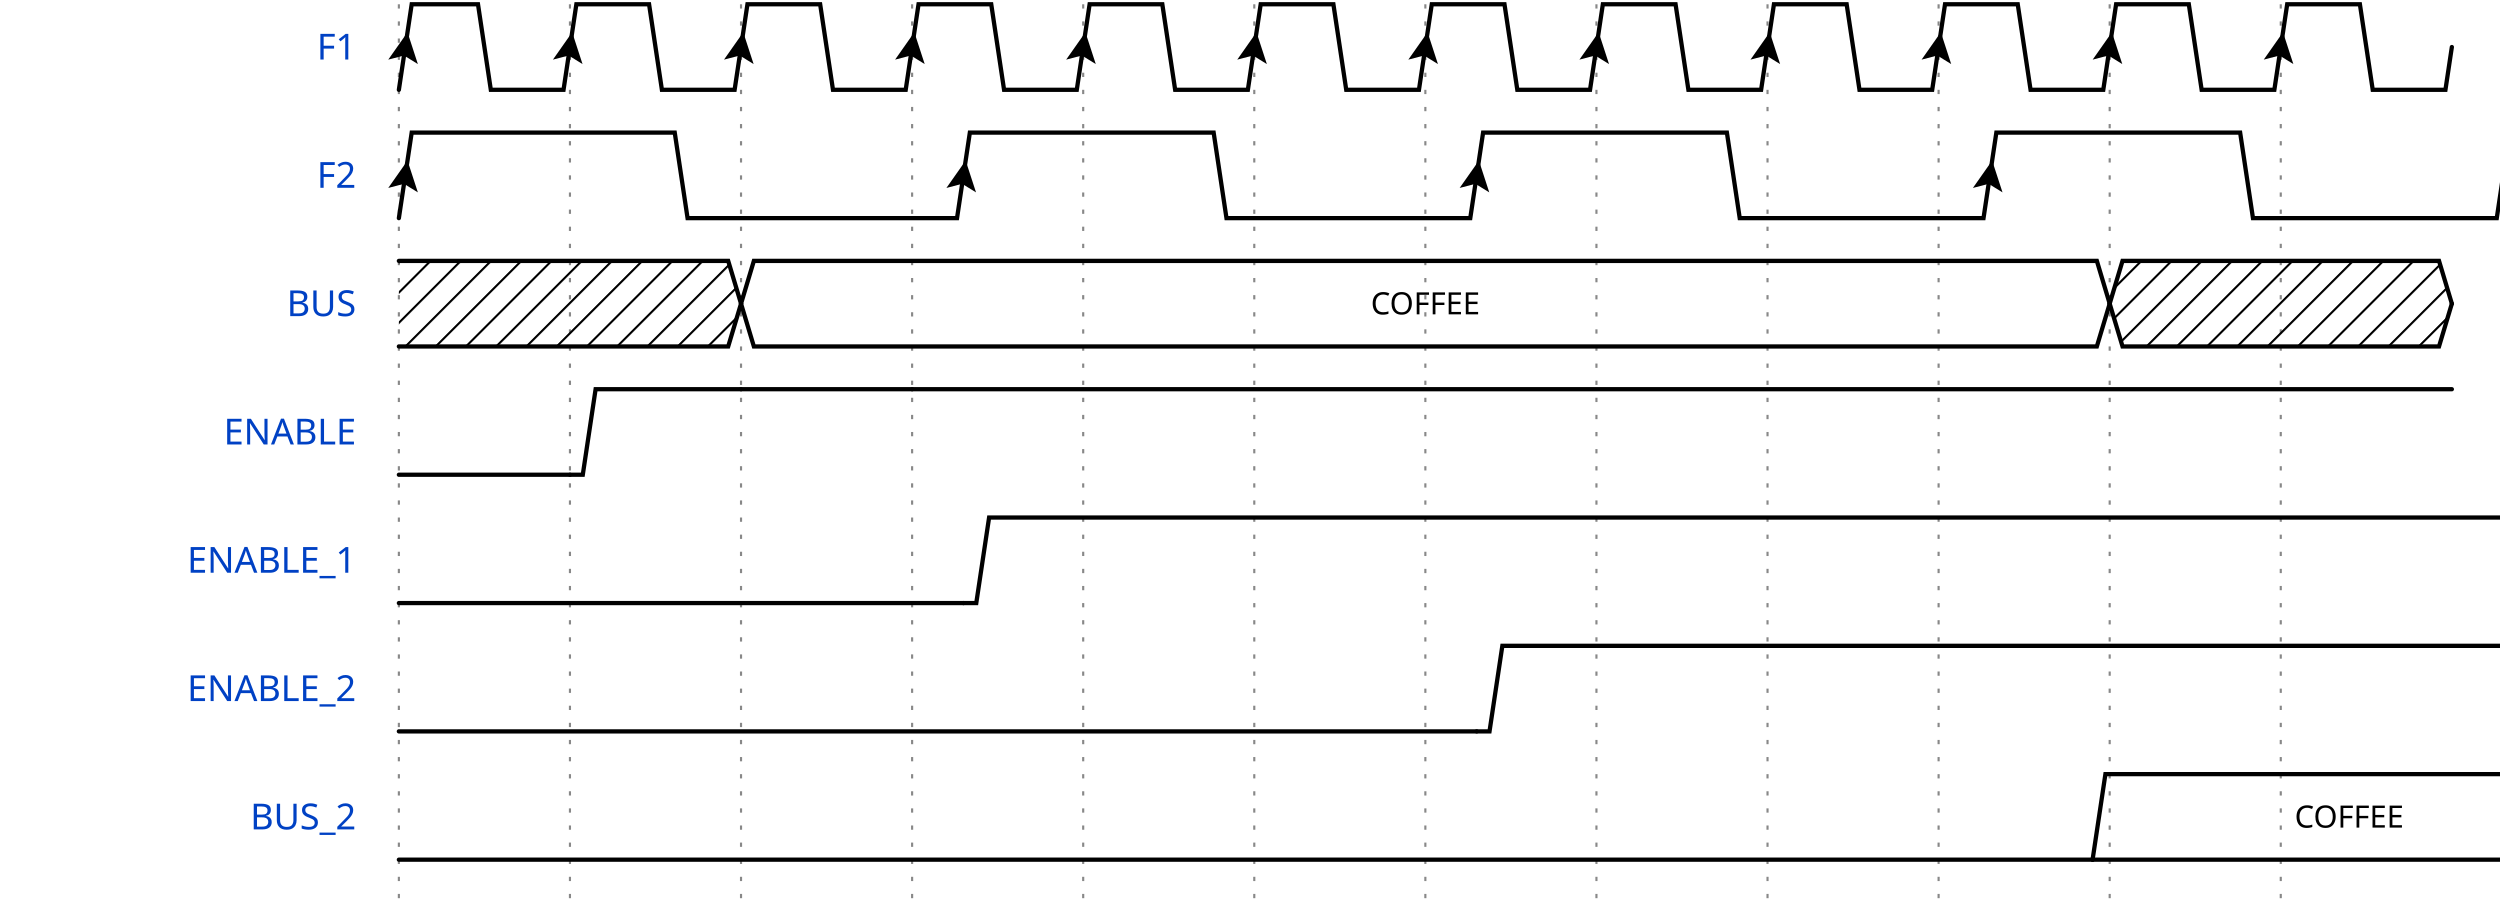
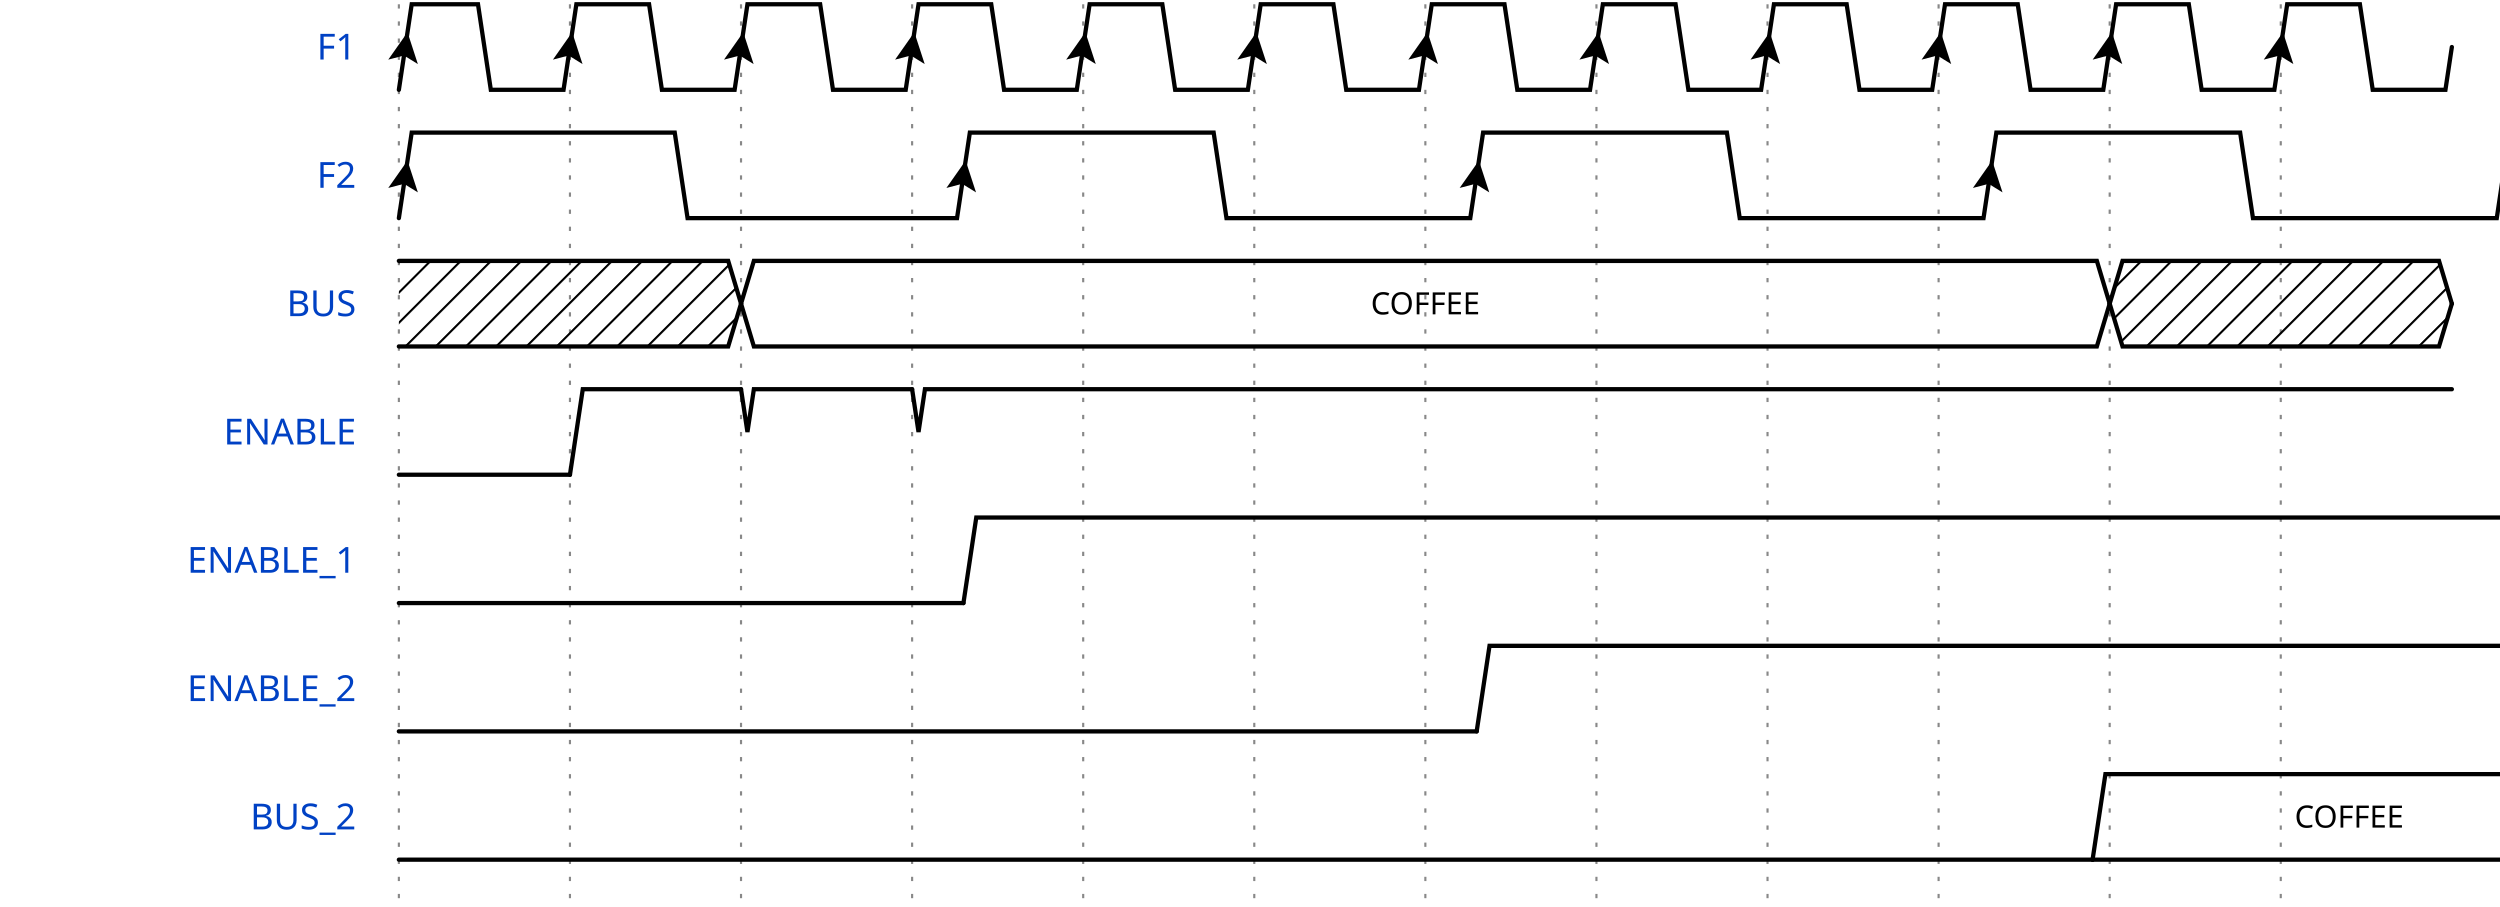
<svg xmlns="http://www.w3.org/2000/svg" width="579" height="210.0" viewBox="-1 -1 580 212.0">
  <style>
.title {fill: rgba(0, 65, 196, 255);font-weight: 500;font-size: 0.700em;font-family: Fira Mono;text-align: right;text-anchor: end;dominant-baseline: middle;alignment-baseline: central;}
.text {fill: rgba(0, 0, 0, 255);font-size: 0.900em;font-style: normal;font-variant: normal;font-weight: 500;font-stretch: normal;text-align: center;font-family: Fira Mono;}
.attr {fill: rgba(0, 0, 0, 255);font-size: 9.000px;font-style: normal;font-variant: normal;font-weight: 200;font-stretch: normal;text-align: center;font-family: Fira Mono;text-anchor: middle;dominant-baseline: middle;alignment-baseline: central;}
.path {fill: none;stroke: rgba(0, 0, 0, 255);stroke-width: 1;stroke-linecap: round;stroke-linejoin: miter;stroke-miterlimit: 4;stroke-dasharray: none;}
.stripe {fill: none;stroke: rgba(0, 0, 0, 255);stroke-width: 0.5;stroke-linecap: round;stroke-linejoin: miter;stroke-miterlimit: 4;stroke-dasharray: none;}
.data {fill: rgba(0, 0, 0, 255);font-size: 0.600em;font-style: normal;font-variant: normal;font-weight: 500;font-stretch: normal;text-align: center;font-family: Fira Mono;text-anchor: middle;dominant-baseline: middle;alignment-baseline: central;}
.arrow {fill: rgba(0, 0, 0, 255);stroke: none;}
.hide {fill: rgba(255, 255, 255, 255);stroke: rgba(255, 255, 255, 255);stroke-width: 2;}
.hatch {fill: url(#diagonalHatch);}
.s2-polygon {fill: rgba(0, 0, 0, 0);stroke: none;}
.s3-polygon {fill: rgba(255, 255, 176, 255);stroke: none;}
.s4-polygon {fill: rgba(255, 224, 185, 255);stroke: none;}
.s5-polygon {fill: rgba(185, 224, 255, 255);stroke: none;}
.tick {stroke: rgba(136, 136, 136, 255);stroke-width: 0.5;stroke-dasharray: 1, 3;}
.big_gap {stroke: rgba(136, 136, 136, 255);stroke-width: 0.5;stroke-dasharray: none;}
.edge {fill: none;stroke: rgba(0, 0, 255, 255);stroke-width: 1;}
.edge-arrow {fill: rgba(0, 0, 255, 255);stroke: none;overflow: visible;}
.edge-text {font-family: Fira Mono;font-size: 0.625em;fill: rgba(0, 0, 0, 255);filter: #solid;transform: translate(0, 2.5px);text-anchor: middle;}
.edge-background {fill: rgba(255, 255, 255, 255);stroke: rgba(255, 255, 255, 255);stroke-width: 2;}
.border {stroke-width: 1.25;stroke: rgba(0, 0, 0, 255);}
.h1 {fill: rgba(0, 0, 0, 255);font-size: 15.258px;font-weight: bold;font-family: Fira Mono;text-align: left;dominant-baseline: middle;}
.h2 {fill: rgba(0, 0, 0, 255);font-size: 12.208px;font-weight: bold;font-family: Fira Mono;text-align: left;dominant-baseline: middle;}
.h3 {fill: rgba(0, 0, 0, 255);font-size: 9.767px;font-weight: bold;font-family: Fira Mono;text-align: left;dominant-baseline: middle;}
.h4 {fill: rgba(0, 0, 0, 255);font-size: 7.817px;font-weight: bold;font-family: Fira Mono;text-align: left;dominant-baseline: middle;}
.h5 {fill: rgba(0, 0, 0, 255);font-size: 6.250px;font-weight: bold;font-family: Fira Mono;text-align: left;dominant-baseline: middle;}
.h6 {fill: rgba(0, 0, 0, 255);font-size: 5.000px;font-weight: bold;font-family: Fira Mono;text-align: left;dominant-baseline: middle;}
.reg-data {fill: rgba(0, 0, 0, 255);font-size: 0.800em;font-style: normal;font-variant: normal;font-weight: 500;font-stretch: normal;text-align: center;font-family: Fira Mono;text-anchor: middle;dominant-baseline: middle;alignment-baseline: central;}
.reg-pos {fill: rgba(0, 0, 0, 255);font-size: 0.600em;font-style: normal;font-variant: normal;font-weight: 500;font-stretch: normal;text-align: center;font-family: Fira Mono;text-anchor: middle;dominant-baseline: middle;alignment-baseline: central;}</style>
  <defs>
    <pattern id="diagonalHatch" width="5" height="5" patternTransform="rotate(45 0 0)" patternUnits="userSpaceOnUse">
      <line x1="0" y1="0" x2="0" y2="5" style="stroke:black; stroke-width:1" />
    </pattern>
    <marker id="arrow" viewBox="0 0 10 10" refX="10" refY="5" markerWidth="7" markerHeight="7" markerUnits="userSpaceOnUse" orient="auto-start-reverse" style="fill:#00F;">
      <path d="M 0 0 L 10 5 L 0 10 z" />
    </marker>
    <filter x="0" y="0" width="1" height="1" id="solid">
      <feFlood flood-color="white" />
      <feComposite in="SourceGraphic" />
    </filter>
  </defs>
  <g id="a">
    <g id="ticks_1" transform="translate(90, 0)">
      <path d="M0,0 L0,210.0" class="tick" style="fill: none;" />
      <path d="M40,0 L40,210.0" class="tick" style="fill: none;" />
      <path d="M80,0 L80,210.0" class="tick" style="fill: none;" />
      <path d="M120,0 L120,210.0" class="tick" style="fill: none;" />
      <path d="M160,0 L160,210.0" class="tick" style="fill: none;" />
      <path d="M200,0 L200,210.0" class="tick" style="fill: none;" />
      <path d="M240,0 L240,210.0" class="tick" style="fill: none;" />
      <path d="M280,0 L280,210.0" class="tick" style="fill: none;" />
      <path d="M320,0 L320,210.0" class="tick" style="fill: none;" />
      <path d="M360,0 L360,210.0" class="tick" style="fill: none;" />
      <path d="M400,0 L400,210.0" class="tick" style="fill: none;" />
      <path d="M440,0 L440,210.0" class="tick" style="fill: none;" />
    </g>
    <g id="F1" transform="translate(90, 0)">
      <text x="-10" y="10" class="title" style="stroke: none;">F1</text>
      <g data-symbol="P" transform="translate(0, 0)" class="s2">
        <path d="M0,20 L3.0,0 L18.5,0 L21.5,20 L38.5,20 L40,10.0" class="path" style="fill: none;" />
        <path d="M-3.5 -3.5 L0 3.5 L3.5 -3.5 L0 -2 L-3.5 -3.5" transform="translate(1.5, 10.0) rotate(-171.4692, 0, 0)" class="arrow" style="" />
      </g>
      <g data-symbol="P" transform="translate(40, 0)" class="s2">
        <path d="M0,10.0 L1.5,0 L18.5,0 L21.5,20 L38.5,20 L40,10.0" class="path" style="fill: none;" />
        <path d="M-3.5 -3.5 L0 3.5 L3.5 -3.5 L0 -2 L-3.5 -3.5" transform="translate(0.0, 10.0) rotate(-171.4692, 0, 0)" class="arrow" style="" />
      </g>
      <g data-symbol="P" transform="translate(80, 0)" class="s2">
        <path d="M0,10.0 L1.5,0 L18.5,0 L21.5,20 L38.5,20 L40,10.0" class="path" style="fill: none;" />
        <path d="M-3.5 -3.5 L0 3.5 L3.5 -3.5 L0 -2 L-3.5 -3.5" transform="translate(0.0, 10.0) rotate(-171.4692, 0, 0)" class="arrow" style="" />
      </g>
      <g data-symbol="P" transform="translate(120, 0)" class="s2">
        <path d="M0,10.0 L1.5,0 L18.5,0 L21.5,20 L38.5,20 L40,10.0" class="path" style="fill: none;" />
        <path d="M-3.5 -3.5 L0 3.5 L3.5 -3.5 L0 -2 L-3.5 -3.5" transform="translate(0.0, 10.0) rotate(-171.4692, 0, 0)" class="arrow" style="" />
      </g>
      <g data-symbol="P" transform="translate(160, 0)" class="s2">
        <path d="M0,10.0 L1.5,0 L18.5,0 L21.5,20 L38.5,20 L40,10.0" class="path" style="fill: none;" />
        <path d="M-3.5 -3.5 L0 3.5 L3.5 -3.5 L0 -2 L-3.5 -3.5" transform="translate(0.0, 10.0) rotate(-171.4692, 0, 0)" class="arrow" style="" />
      </g>
      <g data-symbol="P" transform="translate(200, 0)" class="s2">
        <path d="M0,10.0 L1.5,0 L18.5,0 L21.5,20 L38.5,20 L40,10.0" class="path" style="fill: none;" />
        <path d="M-3.5 -3.5 L0 3.5 L3.5 -3.5 L0 -2 L-3.5 -3.5" transform="translate(0.0, 10.0) rotate(-171.4692, 0, 0)" class="arrow" style="" />
      </g>
      <g data-symbol="P" transform="translate(240, 0)" class="s2">
        <path d="M0,10.0 L1.5,0 L18.5,0 L21.5,20 L38.5,20 L40,10.0" class="path" style="fill: none;" />
        <path d="M-3.5 -3.5 L0 3.5 L3.5 -3.5 L0 -2 L-3.5 -3.5" transform="translate(0.0, 10.0) rotate(-171.4692, 0, 0)" class="arrow" style="" />
      </g>
      <g data-symbol="P" transform="translate(280, 0)" class="s2">
        <path d="M0,10.0 L1.5,0 L18.5,0 L21.5,20 L38.5,20 L40,10.0" class="path" style="fill: none;" />
        <path d="M-3.5 -3.5 L0 3.5 L3.5 -3.5 L0 -2 L-3.5 -3.5" transform="translate(0.0, 10.0) rotate(-171.4692, 0, 0)" class="arrow" style="" />
      </g>
      <g data-symbol="P" transform="translate(320, 0)" class="s2">
        <path d="M0,10.0 L1.5,0 L18.5,0 L21.5,20 L38.5,20 L40,10.0" class="path" style="fill: none;" />
        <path d="M-3.5 -3.5 L0 3.5 L3.5 -3.5 L0 -2 L-3.5 -3.5" transform="translate(0.0, 10.0) rotate(-171.4692, 0, 0)" class="arrow" style="" />
      </g>
      <g data-symbol="P" transform="translate(360, 0)" class="s2">
        <path d="M0,10.0 L1.5,0 L18.5,0 L21.5,20 L38.5,20 L40,10.0" class="path" style="fill: none;" />
        <path d="M-3.5 -3.5 L0 3.5 L3.5 -3.5 L0 -2 L-3.5 -3.5" transform="translate(0.0, 10.0) rotate(-171.4692, 0, 0)" class="arrow" style="" />
      </g>
      <g data-symbol="P" transform="translate(400, 0)" class="s2">
        <path d="M0,10.0 L1.5,0 L18.5,0 L21.5,20 L38.5,20 L40,10.0" class="path" style="fill: none;" />
        <path d="M-3.5 -3.5 L0 3.5 L3.5 -3.5 L0 -2 L-3.5 -3.5" transform="translate(0.0, 10.0) rotate(-171.4692, 0, 0)" class="arrow" style="" />
      </g>
      <g data-symbol="P" transform="translate(440, 0)" class="s2">
        <path d="M0,10.0 L1.5,0 L18.5,0 L21.5,20 L38.5,20 L40,10.0" class="path" style="fill: none;" />
        <path d="M-3.5 -3.5 L0 3.5 L3.5 -3.5 L0 -2 L-3.5 -3.5" transform="translate(0.0, 10.0) rotate(-171.4692, 0, 0)" class="arrow" style="" />
      </g>
    </g>
    <g id="F2" transform="translate(90, 30.0)">
      <text x="-10" y="10" class="title" style="stroke: none;">F2</text>
      <g data-symbol="P" transform="translate(0, 0)" class="s2">
        <path d="M0,20 L3.0,0 L64.5,0 L67.5,20 L130.5,20 L132.0,10.0" class="path" style="fill: none;" />
        <path d="M-3.5 -3.5 L0 3.5 L3.5 -3.5 L0 -2 L-3.5 -3.5" transform="translate(1.5, 10.0) rotate(-171.4692, 0, 0)" class="arrow" style="" />
      </g>
      <g data-symbol="P" transform="translate(132.0, 0)" class="s2">
        <path d="M0,10.0 L1.5,0 L58.5,0 L61.5,20 L118.5,20 L120,10.0" class="path" style="fill: none;" />
        <path d="M-3.5 -3.5 L0 3.5 L3.5 -3.5 L0 -2 L-3.5 -3.5" transform="translate(0.0, 10.0) rotate(-171.4692, 0, 0)" class="arrow" style="" />
      </g>
      <g data-symbol="P" transform="translate(252.0, 0)" class="s2">
        <path d="M0,10.0 L1.5,0 L58.5,0 L61.5,20 L118.5,20 L120,10.0" class="path" style="fill: none;" />
        <path d="M-3.5 -3.5 L0 3.5 L3.5 -3.5 L0 -2 L-3.5 -3.5" transform="translate(0.0, 10.0) rotate(-171.4692, 0, 0)" class="arrow" style="" />
      </g>
      <g data-symbol="P" transform="translate(372.0, 0)" class="s2">
        <path d="M0,10.0 L1.5,0 L58.5,0 L61.5,20 L118.5,20 L120,10.0" class="path" style="fill: none;" />
        <path d="M-3.5 -3.5 L0 3.5 L3.5 -3.5 L0 -2 L-3.5 -3.5" transform="translate(0.0, 10.0) rotate(-171.4692, 0, 0)" class="arrow" style="" />
      </g>
    </g>
    <g id="BUS" transform="translate(90, 60.0)">
      <text x="-10" y="10" class="title" style="stroke: none;">BUS</text>
      <g data-symbol="x" transform="translate(0, 0)" class="s2">
        <polygon points="0,0 3,0 77,0 80,10.0 77,20 3,20 0,20 " class="hatch" style="" />
        <path d="M0,0 L3,0 L77,0 L80,10.0" class="path" style="fill: none;" />
        <path d="M0,20 L3,20 L77,20 L80,10.0" class="path" style="fill: none;" />
      </g>
      <g data-symbol="=" transform="translate(80, 0)" class="s2">
        <polygon points="0,10.0 3,0 317,0 320,10.0 317,20 3,20 0,10.0 " class="s2-polygon" style="" />
        <path d="M0,10.0 L3,0 L317,0 L320,10.0" class="path" style="fill: none;" />
        <path d="M0,10.0 L3,20 L317,20 L320,10.0" class="path" style="fill: none;" />
        <text x="160" y="10" class="data" style="stroke: none;">COFFEE</text>
      </g>
      <g data-symbol="x" transform="translate(400, 0)" class="s2">
        <polygon points="0,10.0 3,0 77,0 80,10.0 77,20 3,20 0,10.0 " class="hatch" style="" />
        <path d="M0,10.0 L3,0 L77,0 L80,10.0" class="path" style="fill: none;" />
        <path d="M0,10.0 L3,20 L77,20 L80,10.0" class="path" style="fill: none;" />
      </g>
    </g>
    <g id="ENABLE" transform="translate(90, 90.0)">
      <text x="-10" y="10" class="title" style="stroke: none;">ENABLE</text>
      <g data-symbol="0" transform="translate(0, 0)" class="s2">
-         <path d="M0,20 L3,20 L6,20 L40,20" class="path" style="fill: none;" />
+         <path d="M0,20 L1.5,20 L3,20 L40,20" class="path" style="fill: none;" />
      </g>
      <g data-symbol="1" transform="translate(40, 0)" class="s2">
-         <path d="M0,20 L3,20 L6,0 L40,0" class="path" style="fill: none;" />
+         <path d="M0,20 L1.5,10.0 L3,0 L40,0" class="path" style="fill: none;" />
      </g>
      <g data-symbol="1" transform="translate(80, 0)" class="s2">
-         <path d="M0,0 L3,0 L6,0 L40,0" class="path" style="fill: none;" />
+         <path d="M0,0 L1.5,10.0 L3,0 L40,0" class="path" style="fill: none;" />
      </g>
      <g data-symbol="1" transform="translate(120, 0)" class="s2">
-         <path d="M0,0 L3,0 L6,0 L360,0" class="path" style="fill: none;" />
+         <path d="M0,0 L1.5,10.0 L3,0 L360,0" class="path" style="fill: none;" />
      </g>
    </g>
    <g id="ENABLE_1" transform="translate(90, 120.0)">
      <text x="-10" y="10" class="title" style="stroke: none;">ENABLE_1</text>
      <g data-symbol="0" transform="translate(0, 0)" class="s2">
-         <path d="M0,20 L3,20 L6,20 L132.0,20" class="path" style="fill: none;" />
+         <path d="M0,20 L1.5,20 L3,20 L132.0,20" class="path" style="fill: none;" />
      </g>
      <g data-symbol="1" transform="translate(132.0, 0)" class="s2">
-         <path d="M0,20 L3,20 L6,0 L360,0" class="path" style="fill: none;" />
+         <path d="M0,20 L1.5,10.0 L3,0 L360,0" class="path" style="fill: none;" />
      </g>
    </g>
    <g id="ENABLE_2" transform="translate(90, 150.0)">
      <text x="-10" y="10" class="title" style="stroke: none;">ENABLE_2</text>
      <g data-symbol="0" transform="translate(0, 0)" class="s2">
-         <path d="M0,20 L3,20 L6,20 L252.0,20" class="path" style="fill: none;" />
+         <path d="M0,20 L1.5,20 L3,20 L252.0,20" class="path" style="fill: none;" />
      </g>
      <g data-symbol="1" transform="translate(252.0, 0)" class="s2">
-         <path d="M0,20 L3,20 L6,0 L240,0" class="path" style="fill: none;" />
+         <path d="M0,20 L1.5,10.0 L3,0 L240,0" class="path" style="fill: none;" />
      </g>
    </g>
    <g id="BUS_2" transform="translate(90, 180.0)">
      <text x="-10" y="10" class="title" style="stroke: none;">BUS_2</text>
      <g data-symbol="0" transform="translate(0, 0)" class="s2">
-         <path d="M0,20 L3,20 L6,20 L396.0,20" class="path" style="fill: none;" />
+         <path d="M0,20 L1.5,20 L3,20 L396.0,20" class="path" style="fill: none;" />
      </g>
      <g data-symbol="=" transform="translate(396.0, 0)" class="s2">
        <polygon points="0,20 3,0 117,0 120,10.0 117,20 3,20 0,20 " class="s2-polygon" style="" />
        <path d="M0,20 L3,0 L117,0 L120,10.0" class="path" style="fill: none;" />
        <path d="M0,20 L3,20 L117,20 L120,10.0" class="path" style="fill: none;" />
        <text x="60" y="10" class="data" style="stroke: none;">COFFEE</text>
      </g>
    </g>
  </g>
</svg>
